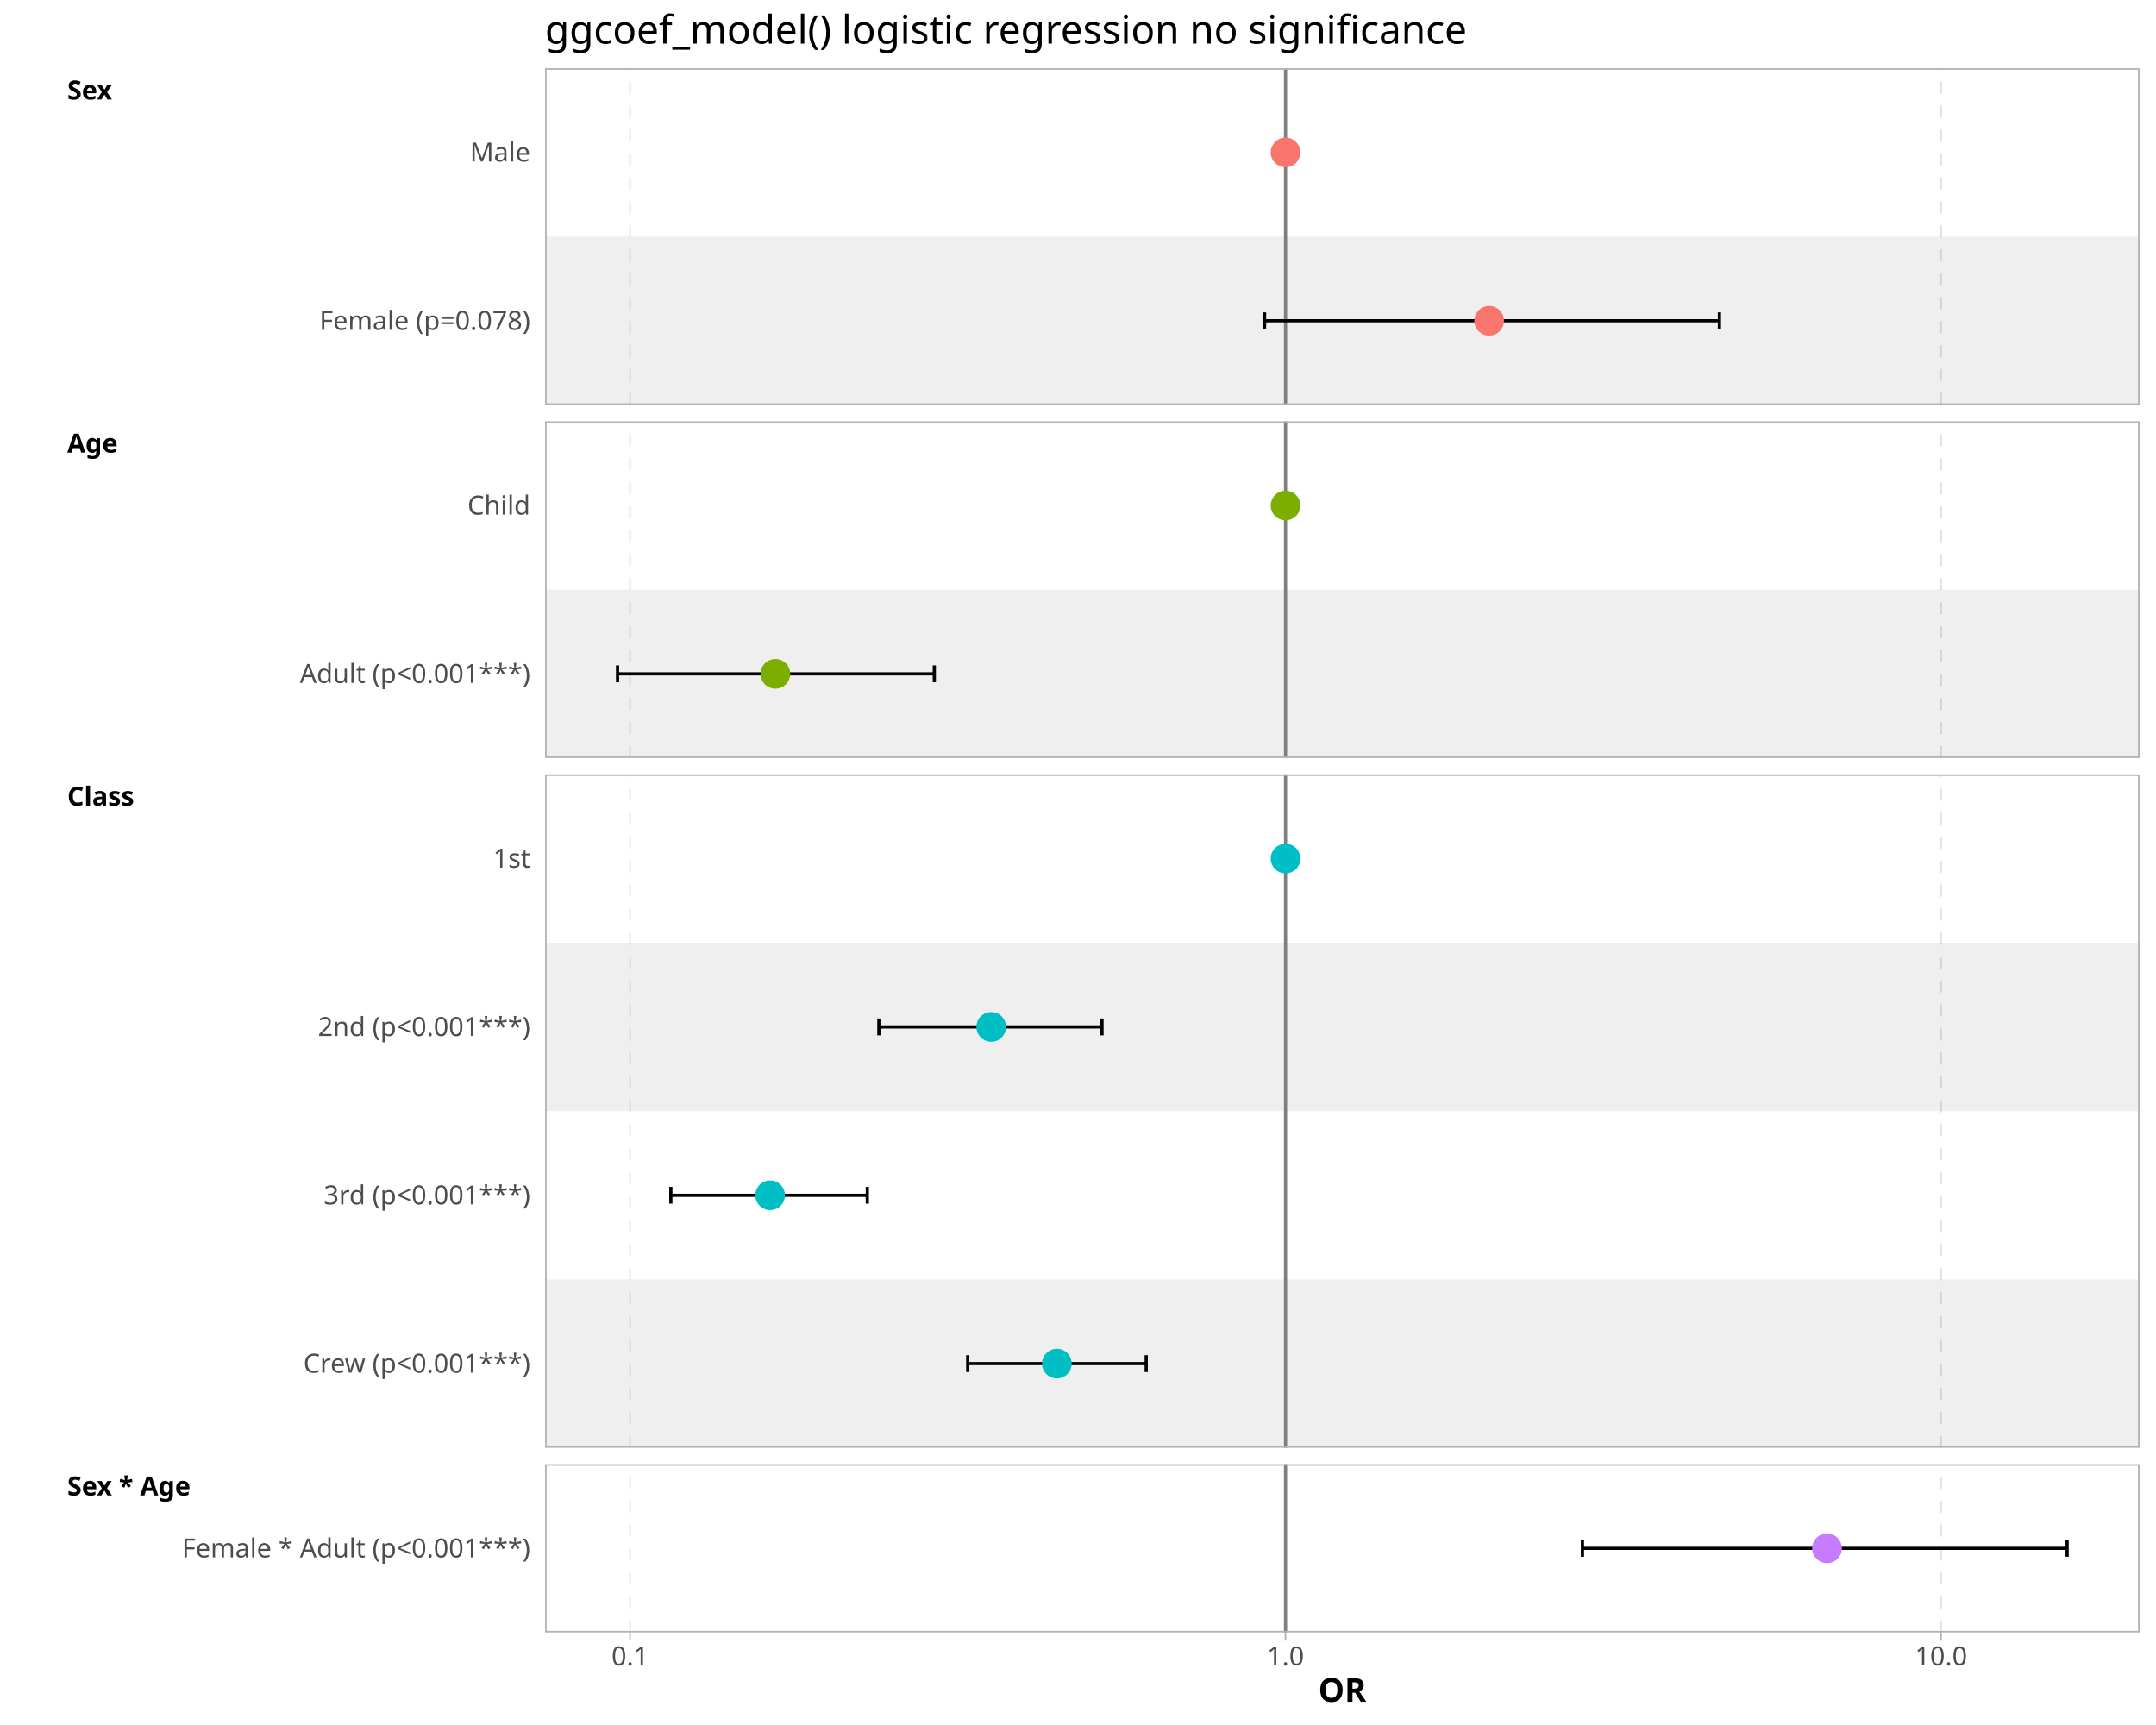
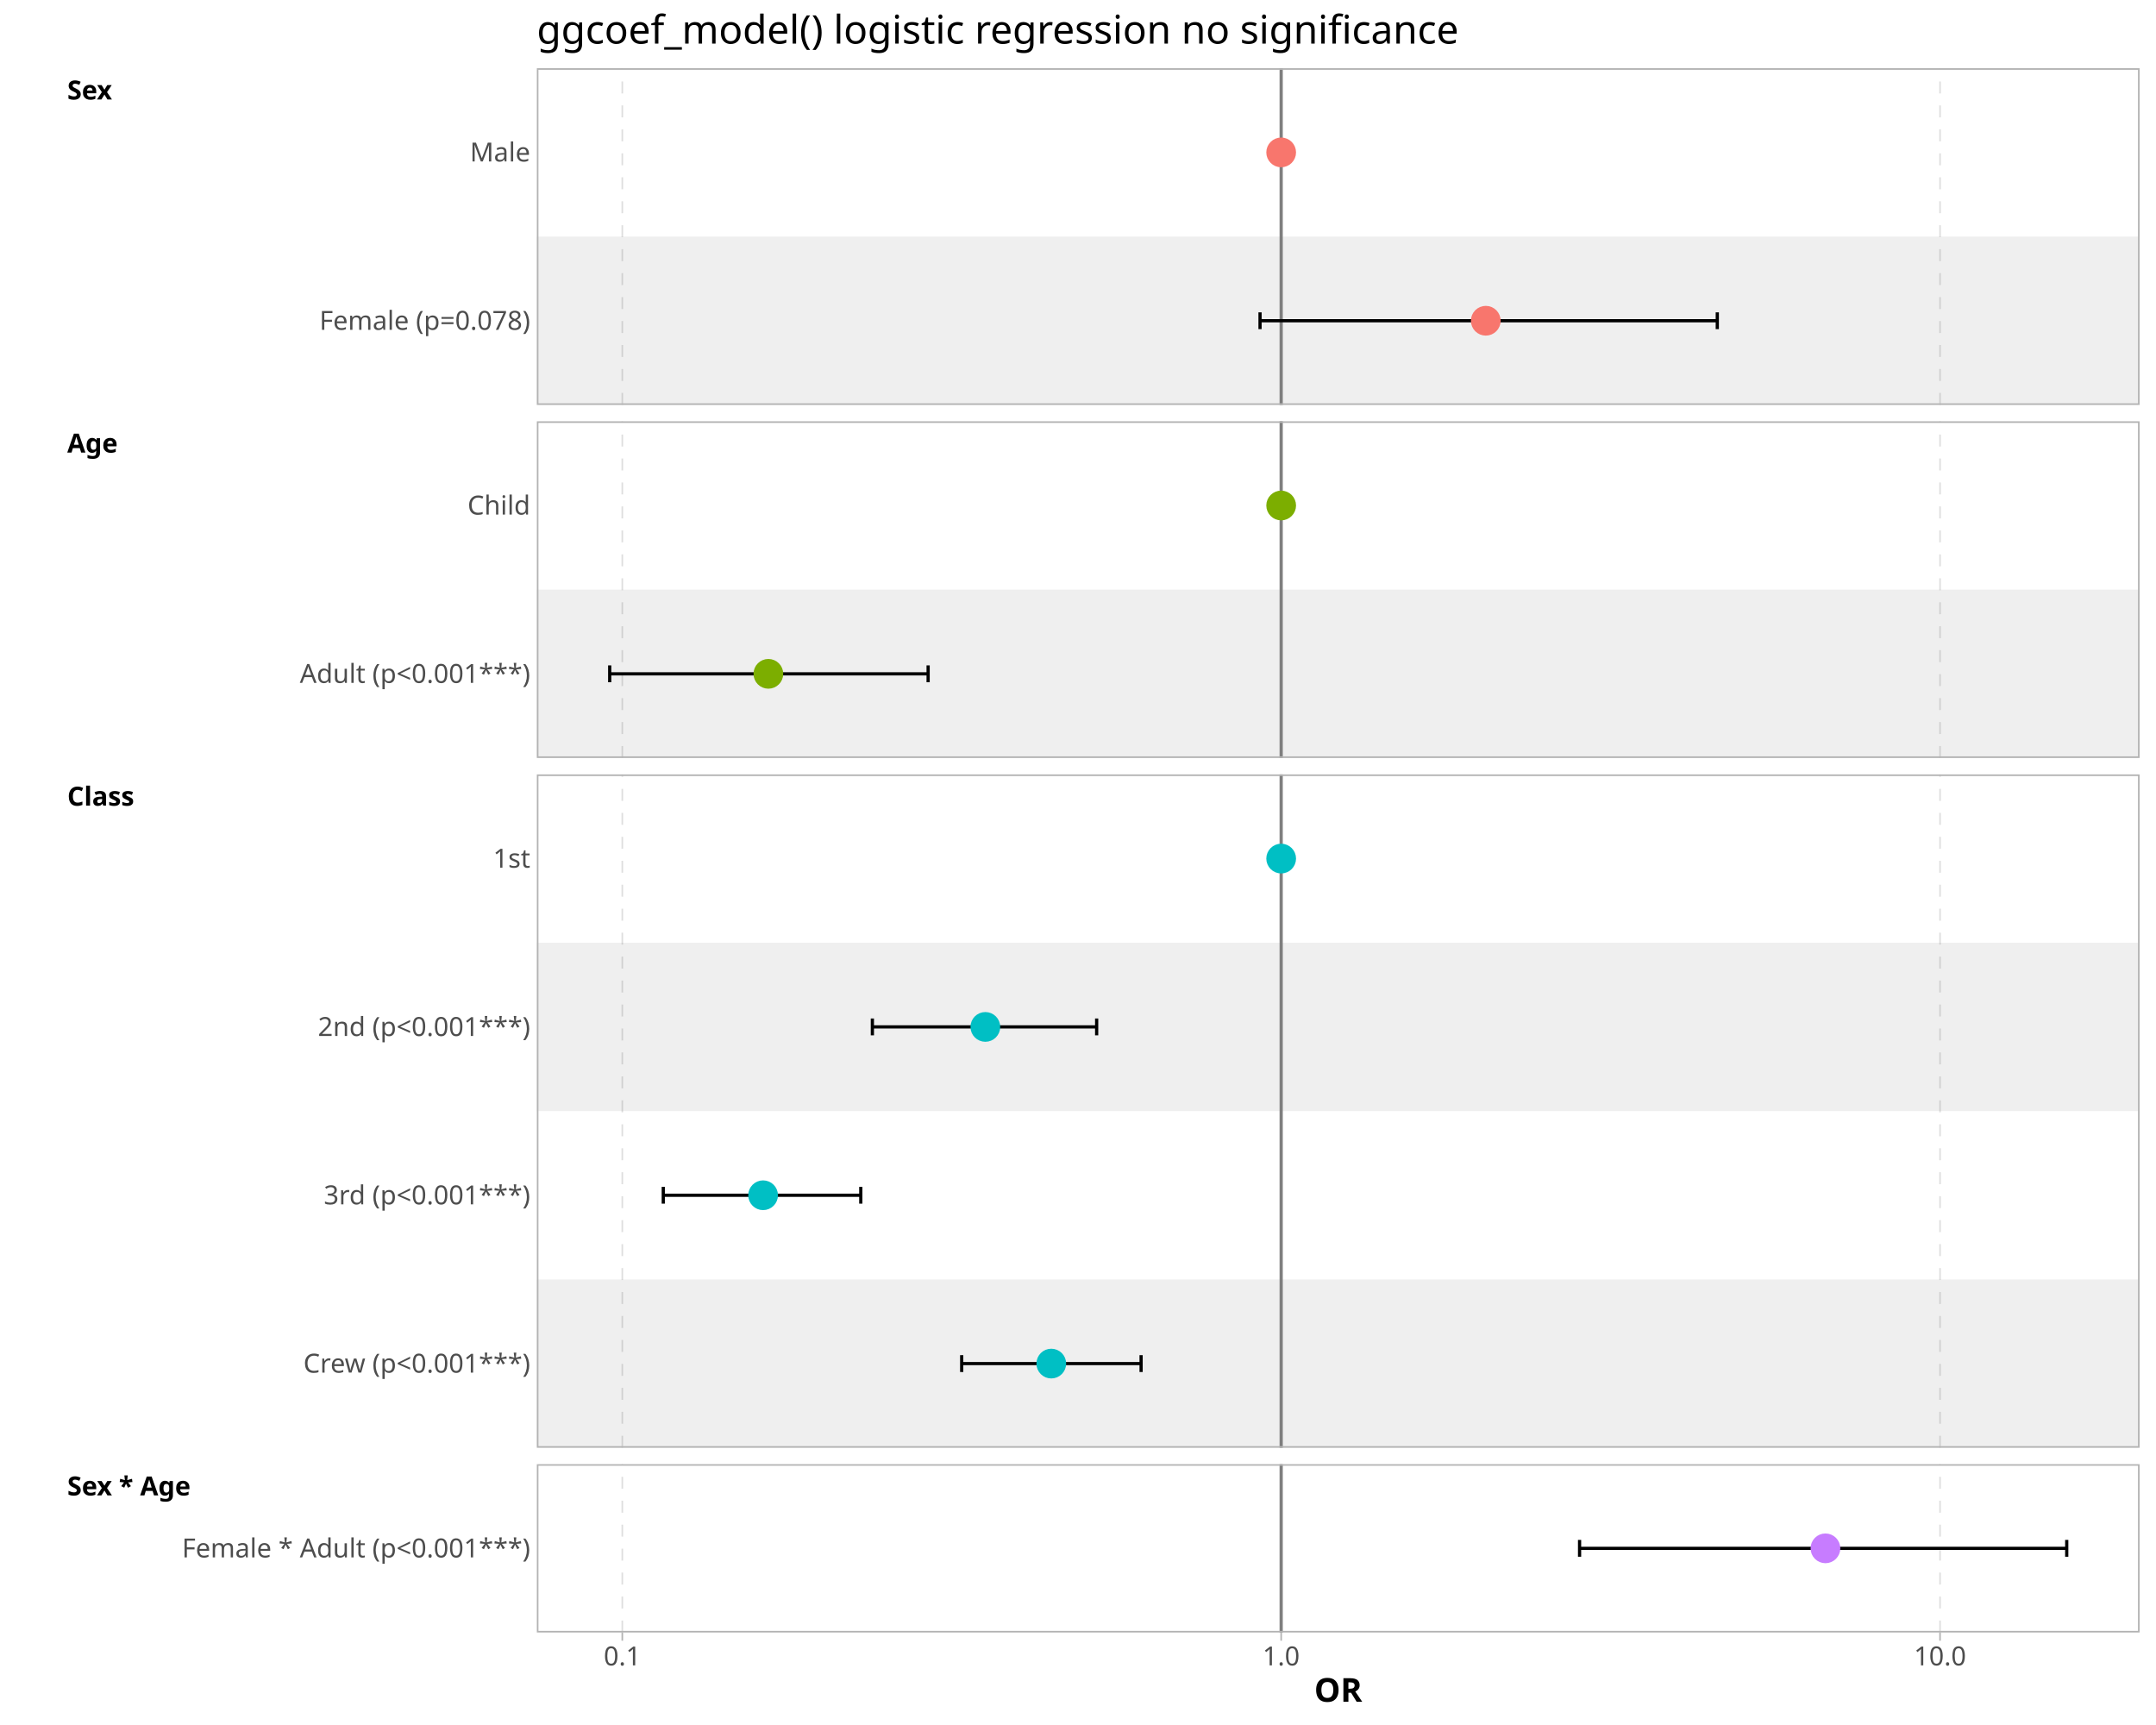
<svg xmlns="http://www.w3.org/2000/svg" class="svglite" data-engine-version="2.0" width="720.00pt" height="576.00pt" viewBox="0 0 720.00 576.00">
  <defs>
    <style type="text/css">
    .svglite line, .svglite polyline, .svglite polygon, .svglite path, .svglite rect, .svglite circle {
      fill: none;
      stroke: #000000;
      stroke-linecap: round;
      stroke-linejoin: round;
      stroke-miterlimit: 10.00;
    }
  </style>
  </defs>
  <rect width="100%" height="100%" style="stroke: none; fill: #FFFFFF;" />
  <defs>
    <clipPath id="cpMC4wMHw3MjAuMDB8MC4wMHw1NzYuMDA=">
      <rect x="0.00" y="0.00" width="720.00" height="576.00" />
    </clipPath>
  </defs>
  <g clip-path="url(#cpMC4wMHw3MjAuMDB8MC4wMHw1NzYuMDA=)">
    <rect x="0.00" y="0.00" width="720.00" height="576.00" style="stroke-width: 1.07; stroke: #FFFFFF; fill: #FFFFFF;" />
  </g>
  <defs>
-     <clipPath id="cpMTgyLjAyfDcxNC41MnwyMi43OHwxMzUuMjA=">
-       <rect x="182.02" y="22.78" width="532.50" height="112.42" />
+     <clipPath id="cpMTc5LjI4fDcxNC41MnwyMi43OHwxMzUuMjA=">
+       <rect x="179.28" y="22.78" width="535.24" height="112.42" />
    </clipPath>
  </defs>
-   <g clip-path="url(#cpMTgyLjAyfDcxNC41MnwyMi43OHwxMzUuMjA=)">
-     <rect x="182.02" y="22.78" width="532.50" height="112.42" style="stroke-width: 1.07; stroke: none; fill: #FFFFFF;" />
-     <polyline points="210.41,135.20 210.41,22.78 " style="stroke-width: 0.53; stroke: #DEDEDE; stroke-dasharray: 4.00,4.00; stroke-linecap: butt;" />
-     <polyline points="429.31,135.20 429.31,22.78 " style="stroke-width: 0.53; stroke: #DEDEDE; stroke-dasharray: 4.00,4.00; stroke-linecap: butt;" />
-     <polyline points="648.22,135.20 648.22,22.78 " style="stroke-width: 0.53; stroke: #DEDEDE; stroke-dasharray: 4.00,4.00; stroke-linecap: butt;" />
-     <rect x="182.02" y="78.99" width="532.50" height="56.21" style="stroke-width: 1.07; stroke: none; stroke-linecap: butt; stroke-linejoin: miter; fill: #111111; fill-opacity: 0.067;" />
-     <rect x="182.02" y="22.78" width="532.50" height="56.21" style="stroke-width: 1.07; stroke: none; stroke-linecap: butt; stroke-linejoin: miter;" />
-     <line x1="429.31" y1="135.20" x2="429.31" y2="22.78" style="stroke-width: 1.07; stroke: #7F7F7F; stroke-linecap: butt;" />
-     <polyline points="574.21,109.91 574.21,104.29 " style="stroke-width: 1.07; stroke-linecap: butt;" />
-     <polyline points="574.21,107.10 422.30,107.10 " style="stroke-width: 1.07; stroke-linecap: butt;" />
-     <polyline points="422.30,109.91 422.30,104.29 " style="stroke-width: 1.07; stroke-linecap: butt;" />
-     <circle cx="429.31" cy="50.89" r="3.55" style="stroke-width: 2.83; stroke: #F8766D; fill: #F8766D;" />
-     <circle cx="497.30" cy="107.10" r="3.55" style="stroke-width: 2.83; stroke: #F8766D; fill: #F8766D;" />
-     <rect x="182.02" y="22.78" width="532.50" height="112.42" style="stroke-width: 1.07; stroke: #B3B3B3;" />
+   <g clip-path="url(#cpMTc5LjI4fDcxNC41MnwyMi43OHwxMzUuMjA=)">
+     <rect x="179.28" y="22.78" width="535.24" height="112.42" style="stroke-width: 1.07; stroke: none; fill: #FFFFFF;" />
+     <polyline points="207.82,135.20 207.82,22.78 " style="stroke-width: 0.53; stroke: #DEDEDE; stroke-dasharray: 4.00,4.00; stroke-linecap: butt;" />
+     <polyline points="427.85,135.20 427.85,22.78 " style="stroke-width: 0.53; stroke: #DEDEDE; stroke-dasharray: 4.00,4.00; stroke-linecap: butt;" />
+     <polyline points="647.88,135.20 647.88,22.78 " style="stroke-width: 0.53; stroke: #DEDEDE; stroke-dasharray: 4.00,4.00; stroke-linecap: butt;" />
+     <rect x="179.28" y="78.99" width="535.24" height="56.21" style="stroke-width: 1.07; stroke: none; stroke-linecap: butt; stroke-linejoin: miter; fill: #111111; fill-opacity: 0.067;" />
+     <rect x="179.28" y="22.78" width="535.24" height="56.21" style="stroke-width: 1.07; stroke: none; stroke-linecap: butt; stroke-linejoin: miter;" />
+     <line x1="427.85" y1="135.20" x2="427.85" y2="22.78" style="stroke-width: 1.07; stroke: #7F7F7F; stroke-linecap: butt;" />
+     <polyline points="573.49,109.91 573.49,104.29 " style="stroke-width: 1.07; stroke-linecap: butt;" />
+     <polyline points="573.49,107.10 420.79,107.10 " style="stroke-width: 1.07; stroke-linecap: butt;" />
+     <polyline points="420.79,109.91 420.79,104.29 " style="stroke-width: 1.07; stroke-linecap: butt;" />
+     <circle cx="427.85" cy="50.89" r="3.55" style="stroke-width: 2.83; stroke: #F8766D; fill: #F8766D;" />
+     <circle cx="496.18" cy="107.10" r="3.55" style="stroke-width: 2.83; stroke: #F8766D; fill: #F8766D;" />
+     <rect x="179.28" y="22.78" width="535.24" height="112.42" style="stroke-width: 1.07; stroke: #B3B3B3;" />
  </g>
  <g clip-path="url(#cpMC4wMHw3MjAuMDB8MC4wMHw1NzYuMDA=)">
</g>
  <defs>
-     <clipPath id="cpMTgyLjAyfDcxNC41MnwxNDAuNjh8MjUzLjEw">
-       <rect x="182.02" y="140.68" width="532.50" height="112.42" />
+     <clipPath id="cpMTc5LjI4fDcxNC41MnwxNDAuNjh8MjUzLjEw">
+       <rect x="179.28" y="140.68" width="535.24" height="112.42" />
    </clipPath>
  </defs>
-   <g clip-path="url(#cpMTgyLjAyfDcxNC41MnwxNDAuNjh8MjUzLjEw)">
-     <rect x="182.02" y="140.68" width="532.50" height="112.42" style="stroke-width: 1.07; stroke: none; fill: #FFFFFF;" />
-     <polyline points="210.41,253.10 210.41,140.68 " style="stroke-width: 0.53; stroke: #DEDEDE; stroke-dasharray: 4.00,4.00; stroke-linecap: butt;" />
-     <polyline points="429.31,253.10 429.31,140.68 " style="stroke-width: 0.53; stroke: #DEDEDE; stroke-dasharray: 4.00,4.00; stroke-linecap: butt;" />
-     <polyline points="648.22,253.10 648.22,140.68 " style="stroke-width: 0.53; stroke: #DEDEDE; stroke-dasharray: 4.00,4.00; stroke-linecap: butt;" />
-     <rect x="182.02" y="196.89" width="532.50" height="56.21" style="stroke-width: 1.07; stroke: none; stroke-linecap: butt; stroke-linejoin: miter; fill: #111111; fill-opacity: 0.067;" />
-     <rect x="182.02" y="140.68" width="532.50" height="56.21" style="stroke-width: 1.07; stroke: none; stroke-linecap: butt; stroke-linejoin: miter;" />
-     <line x1="429.31" y1="253.10" x2="429.31" y2="140.68" style="stroke-width: 1.07; stroke: #7F7F7F; stroke-linecap: butt;" />
-     <polyline points="312.02,227.81 312.02,222.19 " style="stroke-width: 1.07; stroke-linecap: butt;" />
-     <polyline points="312.02,225.00 206.23,225.00 " style="stroke-width: 1.07; stroke-linecap: butt;" />
-     <polyline points="206.23,227.81 206.23,222.19 " style="stroke-width: 1.07; stroke-linecap: butt;" />
-     <circle cx="429.31" cy="168.79" r="3.55" style="stroke-width: 2.83; stroke: #7CAE00; fill: #7CAE00;" />
-     <circle cx="258.94" cy="225.00" r="3.55" style="stroke-width: 2.83; stroke: #7CAE00; fill: #7CAE00;" />
-     <rect x="182.02" y="140.68" width="532.50" height="112.42" style="stroke-width: 1.07; stroke: #B3B3B3;" />
+   <g clip-path="url(#cpMTc5LjI4fDcxNC41MnwxNDAuNjh8MjUzLjEw)">
+     <rect x="179.28" y="140.68" width="535.24" height="112.42" style="stroke-width: 1.07; stroke: none; fill: #FFFFFF;" />
+     <polyline points="207.82,253.10 207.82,140.68 " style="stroke-width: 0.53; stroke: #DEDEDE; stroke-dasharray: 4.00,4.00; stroke-linecap: butt;" />
+     <polyline points="427.85,253.10 427.85,140.68 " style="stroke-width: 0.53; stroke: #DEDEDE; stroke-dasharray: 4.00,4.00; stroke-linecap: butt;" />
+     <polyline points="647.88,253.10 647.88,140.68 " style="stroke-width: 0.53; stroke: #DEDEDE; stroke-dasharray: 4.00,4.00; stroke-linecap: butt;" />
+     <rect x="179.28" y="196.89" width="535.24" height="56.21" style="stroke-width: 1.07; stroke: none; stroke-linecap: butt; stroke-linejoin: miter; fill: #111111; fill-opacity: 0.067;" />
+     <rect x="179.28" y="140.68" width="535.24" height="56.21" style="stroke-width: 1.07; stroke: none; stroke-linecap: butt; stroke-linejoin: miter;" />
+     <line x1="427.85" y1="253.10" x2="427.85" y2="140.68" style="stroke-width: 1.07; stroke: #7F7F7F; stroke-linecap: butt;" />
+     <polyline points="309.95,227.81 309.95,222.19 " style="stroke-width: 1.07; stroke-linecap: butt;" />
+     <polyline points="309.95,225.00 203.61,225.00 " style="stroke-width: 1.07; stroke-linecap: butt;" />
+     <polyline points="203.61,227.81 203.61,222.19 " style="stroke-width: 1.07; stroke-linecap: butt;" />
+     <circle cx="427.85" cy="168.79" r="3.55" style="stroke-width: 2.83; stroke: #7CAE00; fill: #7CAE00;" />
+     <circle cx="256.60" cy="225.00" r="3.55" style="stroke-width: 2.83; stroke: #7CAE00; fill: #7CAE00;" />
+     <rect x="179.28" y="140.68" width="535.24" height="112.42" style="stroke-width: 1.07; stroke: #B3B3B3;" />
  </g>
  <g clip-path="url(#cpMC4wMHw3MjAuMDB8MC4wMHw1NzYuMDA=)">
</g>
  <defs>
-     <clipPath id="cpMTgyLjAyfDcxNC41MnwyNTguNTh8NDgzLjQy">
-       <rect x="182.02" y="258.58" width="532.50" height="224.84" />
+     <clipPath id="cpMTc5LjI4fDcxNC41MnwyNTguNTh8NDgzLjQy">
+       <rect x="179.28" y="258.58" width="535.24" height="224.84" />
    </clipPath>
  </defs>
-   <g clip-path="url(#cpMTgyLjAyfDcxNC41MnwyNTguNTh8NDgzLjQy)">
-     <rect x="182.02" y="258.58" width="532.50" height="224.84" style="stroke-width: 1.07; stroke: none; fill: #FFFFFF;" />
-     <polyline points="210.41,483.42 210.41,258.58 " style="stroke-width: 0.53; stroke: #DEDEDE; stroke-dasharray: 4.00,4.00; stroke-linecap: butt;" />
-     <polyline points="429.31,483.42 429.31,258.58 " style="stroke-width: 0.53; stroke: #DEDEDE; stroke-dasharray: 4.00,4.00; stroke-linecap: butt;" />
-     <polyline points="648.22,483.42 648.22,258.58 " style="stroke-width: 0.53; stroke: #DEDEDE; stroke-dasharray: 4.00,4.00; stroke-linecap: butt;" />
-     <rect x="182.02" y="427.21" width="532.50" height="56.21" style="stroke-width: 1.07; stroke: none; stroke-linecap: butt; stroke-linejoin: miter; fill: #111111; fill-opacity: 0.067;" />
-     <rect x="182.02" y="371.00" width="532.50" height="56.21" style="stroke-width: 1.07; stroke: none; stroke-linecap: butt; stroke-linejoin: miter;" />
-     <rect x="182.02" y="314.79" width="532.50" height="56.21" style="stroke-width: 1.07; stroke: none; stroke-linecap: butt; stroke-linejoin: miter; fill: #111111; fill-opacity: 0.067;" />
-     <rect x="182.02" y="258.58" width="532.50" height="56.21" style="stroke-width: 1.07; stroke: none; stroke-linecap: butt; stroke-linejoin: miter;" />
-     <line x1="429.31" y1="483.42" x2="429.31" y2="258.58" style="stroke-width: 1.07; stroke: #7F7F7F; stroke-linecap: butt;" />
-     <polyline points="368.02,345.71 368.02,340.09 " style="stroke-width: 1.07; stroke-linecap: butt;" />
-     <polyline points="368.02,342.90 293.50,342.90 " style="stroke-width: 1.07; stroke-linecap: butt;" />
-     <polyline points="293.50,345.71 293.50,340.09 " style="stroke-width: 1.07; stroke-linecap: butt;" />
-     <polyline points="289.64,401.92 289.64,396.30 " style="stroke-width: 1.07; stroke-linecap: butt;" />
-     <polyline points="289.64,399.11 224.03,399.11 " style="stroke-width: 1.07; stroke-linecap: butt;" />
-     <polyline points="224.03,401.92 224.03,396.30 " style="stroke-width: 1.07; stroke-linecap: butt;" />
-     <polyline points="382.78,458.13 382.78,452.51 " style="stroke-width: 1.07; stroke-linecap: butt;" />
-     <polyline points="382.78,455.32 323.18,455.32 " style="stroke-width: 1.07; stroke-linecap: butt;" />
-     <polyline points="323.18,458.13 323.18,452.51 " style="stroke-width: 1.07; stroke-linecap: butt;" />
-     <circle cx="429.31" cy="286.69" r="3.55" style="stroke-width: 2.83; stroke: #00BFC4; fill: #00BFC4;" />
-     <circle cx="331.03" cy="342.90" r="3.55" style="stroke-width: 2.83; stroke: #00BFC4; fill: #00BFC4;" />
-     <circle cx="257.19" cy="399.11" r="3.55" style="stroke-width: 2.83; stroke: #00BFC4; fill: #00BFC4;" />
-     <circle cx="352.94" cy="455.32" r="3.55" style="stroke-width: 2.83; stroke: #00BFC4; fill: #00BFC4;" />
-     <rect x="182.02" y="258.58" width="532.50" height="224.84" style="stroke-width: 1.07; stroke: #B3B3B3;" />
+   <g clip-path="url(#cpMTc5LjI4fDcxNC41MnwyNTguNTh8NDgzLjQy)">
+     <rect x="179.28" y="258.58" width="535.24" height="224.84" style="stroke-width: 1.07; stroke: none; fill: #FFFFFF;" />
+     <polyline points="207.82,483.42 207.82,258.58 " style="stroke-width: 0.53; stroke: #DEDEDE; stroke-dasharray: 4.00,4.00; stroke-linecap: butt;" />
+     <polyline points="427.85,483.42 427.85,258.58 " style="stroke-width: 0.53; stroke: #DEDEDE; stroke-dasharray: 4.00,4.00; stroke-linecap: butt;" />
+     <polyline points="647.88,483.42 647.88,258.58 " style="stroke-width: 0.53; stroke: #DEDEDE; stroke-dasharray: 4.00,4.00; stroke-linecap: butt;" />
+     <rect x="179.28" y="427.21" width="535.24" height="56.21" style="stroke-width: 1.07; stroke: none; stroke-linecap: butt; stroke-linejoin: miter; fill: #111111; fill-opacity: 0.067;" />
+     <rect x="179.28" y="371.00" width="535.24" height="56.21" style="stroke-width: 1.07; stroke: none; stroke-linecap: butt; stroke-linejoin: miter;" />
+     <rect x="179.28" y="314.79" width="535.24" height="56.21" style="stroke-width: 1.07; stroke: none; stroke-linecap: butt; stroke-linejoin: miter; fill: #111111; fill-opacity: 0.067;" />
+     <rect x="179.28" y="258.58" width="535.24" height="56.21" style="stroke-width: 1.07; stroke: none; stroke-linecap: butt; stroke-linejoin: miter;" />
+     <line x1="427.85" y1="483.42" x2="427.85" y2="258.58" style="stroke-width: 1.07; stroke: #7F7F7F; stroke-linecap: butt;" />
+     <polyline points="366.23,345.71 366.23,340.09 " style="stroke-width: 1.07; stroke-linecap: butt;" />
+     <polyline points="366.23,342.90 291.33,342.90 " style="stroke-width: 1.07; stroke-linecap: butt;" />
+     <polyline points="291.33,345.71 291.33,340.09 " style="stroke-width: 1.07; stroke-linecap: butt;" />
+     <polyline points="287.46,401.92 287.46,396.30 " style="stroke-width: 1.07; stroke-linecap: butt;" />
+     <polyline points="287.46,399.11 221.50,399.11 " style="stroke-width: 1.07; stroke-linecap: butt;" />
+     <polyline points="221.50,401.92 221.50,396.30 " style="stroke-width: 1.07; stroke-linecap: butt;" />
+     <polyline points="381.07,458.13 381.07,452.51 " style="stroke-width: 1.07; stroke-linecap: butt;" />
+     <polyline points="381.07,455.32 321.16,455.32 " style="stroke-width: 1.07; stroke-linecap: butt;" />
+     <polyline points="321.16,458.13 321.16,452.51 " style="stroke-width: 1.07; stroke-linecap: butt;" />
+     <circle cx="427.85" cy="286.69" r="3.55" style="stroke-width: 2.83; stroke: #00BFC4; fill: #00BFC4;" />
+     <circle cx="329.06" cy="342.90" r="3.55" style="stroke-width: 2.83; stroke: #00BFC4; fill: #00BFC4;" />
+     <circle cx="254.84" cy="399.11" r="3.55" style="stroke-width: 2.83; stroke: #00BFC4; fill: #00BFC4;" />
+     <circle cx="351.08" cy="455.32" r="3.55" style="stroke-width: 2.83; stroke: #00BFC4; fill: #00BFC4;" />
+     <rect x="179.28" y="258.58" width="535.24" height="224.84" style="stroke-width: 1.07; stroke: #B3B3B3;" />
  </g>
  <g clip-path="url(#cpMC4wMHw3MjAuMDB8MC4wMHw1NzYuMDA=)">
</g>
  <defs>
-     <clipPath id="cpMTgyLjAyfDcxNC41Mnw0ODguOTB8NTQ1LjEx">
-       <rect x="182.02" y="488.90" width="532.50" height="56.21" />
+     <clipPath id="cpMTc5LjI4fDcxNC41Mnw0ODguOTB8NTQ1LjEx">
+       <rect x="179.28" y="488.90" width="535.24" height="56.21" />
    </clipPath>
  </defs>
-   <g clip-path="url(#cpMTgyLjAyfDcxNC41Mnw0ODguOTB8NTQ1LjEx)">
-     <rect x="182.02" y="488.90" width="532.50" height="56.21" style="stroke-width: 1.07; stroke: none; fill: #FFFFFF;" />
-     <polyline points="210.41,545.11 210.41,488.90 " style="stroke-width: 0.53; stroke: #DEDEDE; stroke-dasharray: 4.00,4.00; stroke-linecap: butt;" />
-     <polyline points="429.31,545.11 429.31,488.90 " style="stroke-width: 0.53; stroke: #DEDEDE; stroke-dasharray: 4.00,4.00; stroke-linecap: butt;" />
-     <polyline points="648.22,545.11 648.22,488.90 " style="stroke-width: 0.53; stroke: #DEDEDE; stroke-dasharray: 4.00,4.00; stroke-linecap: butt;" />
-     <rect x="182.02" y="488.90" width="532.50" height="56.21" style="stroke-width: 1.07; stroke: none; stroke-linecap: butt; stroke-linejoin: miter;" />
-     <line x1="429.31" y1="545.11" x2="429.31" y2="488.90" style="stroke-width: 1.07; stroke: #7F7F7F; stroke-linecap: butt;" />
-     <polyline points="690.32,519.82 690.32,514.20 " style="stroke-width: 1.07; stroke-linecap: butt;" />
-     <polyline points="690.32,517.01 528.46,517.01 " style="stroke-width: 1.07; stroke-linecap: butt;" />
-     <polyline points="528.46,519.82 528.46,514.20 " style="stroke-width: 1.07; stroke-linecap: butt;" />
-     <circle cx="610.14" cy="517.01" r="3.55" style="stroke-width: 2.83; stroke: #C77CFF; fill: #C77CFF;" />
-     <rect x="182.02" y="488.90" width="532.50" height="56.21" style="stroke-width: 1.07; stroke: #B3B3B3;" />
+   <g clip-path="url(#cpMTc5LjI4fDcxNC41Mnw0ODguOTB8NTQ1LjEx)">
+     <rect x="179.28" y="488.90" width="535.24" height="56.21" style="stroke-width: 1.07; stroke: none; fill: #FFFFFF;" />
+     <polyline points="207.82,545.11 207.82,488.90 " style="stroke-width: 0.53; stroke: #DEDEDE; stroke-dasharray: 4.00,4.00; stroke-linecap: butt;" />
+     <polyline points="427.85,545.11 427.85,488.90 " style="stroke-width: 0.53; stroke: #DEDEDE; stroke-dasharray: 4.00,4.00; stroke-linecap: butt;" />
+     <polyline points="647.88,545.11 647.88,488.90 " style="stroke-width: 0.53; stroke: #DEDEDE; stroke-dasharray: 4.00,4.00; stroke-linecap: butt;" />
+     <rect x="179.28" y="488.90" width="535.24" height="56.21" style="stroke-width: 1.07; stroke: none; stroke-linecap: butt; stroke-linejoin: miter;" />
+     <line x1="427.85" y1="545.11" x2="427.85" y2="488.90" style="stroke-width: 1.07; stroke: #7F7F7F; stroke-linecap: butt;" />
+     <polyline points="690.19,519.82 690.19,514.20 " style="stroke-width: 1.07; stroke-linecap: butt;" />
+     <polyline points="690.19,517.01 527.50,517.01 " style="stroke-width: 1.07; stroke-linecap: butt;" />
+     <polyline points="527.50,519.82 527.50,514.20 " style="stroke-width: 1.07; stroke-linecap: butt;" />
+     <circle cx="609.61" cy="517.01" r="3.55" style="stroke-width: 2.83; stroke: #C77CFF; fill: #C77CFF;" />
+     <rect x="179.28" y="488.90" width="535.24" height="56.21" style="stroke-width: 1.07; stroke: #B3B3B3;" />
  </g>
  <g clip-path="url(#cpMC4wMHw3MjAuMDB8MC4wMHw1NzYuMDA=)">
</g>
  <defs>
    <clipPath id="cpMTguMDd8NjUuOTl8MjIuNzh8MTM1LjIw">
      <rect x="18.07" y="22.78" width="47.91" height="112.42" />
    </clipPath>
  </defs>
  <g clip-path="url(#cpMTguMDd8NjUuOTl8MjIuNzh8MTM1LjIw)">
    <text x="22.46" y="33.22" style="font-size: 8.80px; font-weight: bold; font-family: sans;" textLength="15.17px" lengthAdjust="spacingAndGlyphs">Sex</text>
  </g>
  <g clip-path="url(#cpMC4wMHw3MjAuMDB8MC4wMHw1NzYuMDA=)">
</g>
  <defs>
    <clipPath id="cpMTguMDd8NjUuOTl8MTQwLjY4fDI1My4xMA==">
      <rect x="18.07" y="140.68" width="47.91" height="112.42" />
    </clipPath>
  </defs>
  <g clip-path="url(#cpMTguMDd8NjUuOTl8MTQwLjY4fDI1My4xMA==)">
    <text x="22.46" y="151.12" style="font-size: 8.80px; font-weight: bold; font-family: sans;" textLength="15.66px" lengthAdjust="spacingAndGlyphs">Age</text>
  </g>
  <g clip-path="url(#cpMC4wMHw3MjAuMDB8MC4wMHw1NzYuMDA=)">
</g>
  <defs>
    <clipPath id="cpMTguMDd8NjUuOTl8MjU4LjU4fDQ4My40Mg==">
      <rect x="18.07" y="258.58" width="47.91" height="224.84" />
    </clipPath>
  </defs>
  <g clip-path="url(#cpMTguMDd8NjUuOTl8MjU4LjU4fDQ4My40Mg==)">
    <text x="22.46" y="269.02" style="font-size: 8.80px; font-weight: bold; font-family: sans;" textLength="22.01px" lengthAdjust="spacingAndGlyphs">Class</text>
  </g>
  <g clip-path="url(#cpMC4wMHw3MjAuMDB8MC4wMHw1NzYuMDA=)">
</g>
  <defs>
    <clipPath id="cpMTguMDd8NjUuOTl8NDg4LjkwfDU0NS4xMQ==">
      <rect x="18.07" y="488.90" width="47.91" height="56.21" />
    </clipPath>
  </defs>
  <g clip-path="url(#cpMTguMDd8NjUuOTl8NDg4LjkwfDU0NS4xMQ==)">
    <text x="22.46" y="499.34" style="font-size: 8.80px; font-weight: bold; font-family: sans;" textLength="39.15px" lengthAdjust="spacingAndGlyphs">Sex * Age</text>
  </g>
  <g clip-path="url(#cpMC4wMHw3MjAuMDB8MC4wMHw1NzYuMDA=)">
-     <polyline points="210.41,547.85 210.41,545.11 " style="stroke-width: 0.53; stroke: #B3B3B3; stroke-linecap: butt;" />
-     <polyline points="429.31,547.85 429.31,545.11 " style="stroke-width: 0.53; stroke: #B3B3B3; stroke-linecap: butt;" />
-     <polyline points="648.22,547.85 648.22,545.11 " style="stroke-width: 0.53; stroke: #B3B3B3; stroke-linecap: butt;" />
-     <text x="210.41" y="556.10" text-anchor="middle" style="font-size: 8.80px; fill: #4D4D4D; font-family: sans;" textLength="12.23px" lengthAdjust="spacingAndGlyphs">0.1</text>
-     <text x="429.31" y="556.10" text-anchor="middle" style="font-size: 8.80px; fill: #4D4D4D; font-family: sans;" textLength="12.23px" lengthAdjust="spacingAndGlyphs">1.0</text>
-     <text x="648.22" y="556.10" text-anchor="middle" style="font-size: 8.80px; fill: #4D4D4D; font-family: sans;" textLength="17.13px" lengthAdjust="spacingAndGlyphs">10.0</text>
+     <polyline points="207.82,547.85 207.82,545.11 " style="stroke-width: 0.53; stroke: #B3B3B3; stroke-linecap: butt;" />
+     <polyline points="427.85,547.85 427.85,545.11 " style="stroke-width: 0.53; stroke: #B3B3B3; stroke-linecap: butt;" />
+     <polyline points="647.88,547.85 647.88,545.11 " style="stroke-width: 0.53; stroke: #B3B3B3; stroke-linecap: butt;" />
+     <text x="207.82" y="556.10" text-anchor="middle" style="font-size: 8.80px; fill: #4D4D4D; font-family: sans;" textLength="12.23px" lengthAdjust="spacingAndGlyphs">0.1</text>
+     <text x="427.85" y="556.10" text-anchor="middle" style="font-size: 8.80px; fill: #4D4D4D; font-family: sans;" textLength="12.23px" lengthAdjust="spacingAndGlyphs">1.0</text>
+     <text x="647.88" y="556.10" text-anchor="middle" style="font-size: 8.80px; fill: #4D4D4D; font-family: sans;" textLength="17.13px" lengthAdjust="spacingAndGlyphs">10.0</text>
    <text x="177.09" y="110.13" text-anchor="end" style="font-size: 8.80px; fill: #4D4D4D; font-family: sans;" textLength="69.71px" lengthAdjust="spacingAndGlyphs">Female (p=0.078)</text>
    <text x="177.09" y="53.92" text-anchor="end" style="font-size: 8.80px; fill: #4D4D4D; font-family: sans;" textLength="19.08px" lengthAdjust="spacingAndGlyphs">Male</text>
    <text x="177.09" y="228.03" text-anchor="end" style="font-size: 8.80px; fill: #4D4D4D; font-family: sans;" textLength="70.70px" lengthAdjust="spacingAndGlyphs">Adult (p&lt;0.001***)</text>
    <text x="177.09" y="171.82" text-anchor="end" style="font-size: 8.80px; fill: #4D4D4D; font-family: sans;" textLength="20.05px" lengthAdjust="spacingAndGlyphs">Child</text>
    <text x="177.09" y="458.35" text-anchor="end" style="font-size: 8.80px; fill: #4D4D4D; font-family: sans;" textLength="71.18px" lengthAdjust="spacingAndGlyphs">Crew (p&lt;0.001***)</text>
    <text x="177.09" y="402.14" text-anchor="end" style="font-size: 8.80px; fill: #4D4D4D; font-family: sans;" textLength="63.37px" lengthAdjust="spacingAndGlyphs">3rd (p&lt;0.001***)</text>
    <text x="177.09" y="345.93" text-anchor="end" style="font-size: 8.80px; fill: #4D4D4D; font-family: sans;" textLength="65.33px" lengthAdjust="spacingAndGlyphs">2nd (p&lt;0.001***)</text>
    <text x="177.09" y="289.72" text-anchor="end" style="font-size: 8.80px; fill: #4D4D4D; font-family: sans;" textLength="11.74px" lengthAdjust="spacingAndGlyphs">1st</text>
    <text x="177.09" y="520.04" text-anchor="end" style="font-size: 8.80px; fill: #4D4D4D; font-family: sans;" textLength="108.37px" lengthAdjust="spacingAndGlyphs">Female * Adult (p&lt;0.001***)</text>
-     <text x="448.27" y="568.24" text-anchor="middle" style="font-size: 11.00px; font-weight: bold; font-family: sans;" textLength="16.51px" lengthAdjust="spacingAndGlyphs">OR</text>
-     <text x="182.02" y="14.56" style="font-size: 13.20px; font-family: sans;" textLength="292.06px" lengthAdjust="spacingAndGlyphs">ggcoef_model() logistic regression no significance</text>
+     <text x="446.90" y="568.24" text-anchor="middle" style="font-size: 11.00px; font-weight: bold; font-family: sans;" textLength="16.51px" lengthAdjust="spacingAndGlyphs">OR</text>
+     <text x="179.28" y="14.56" style="font-size: 13.20px; font-family: sans;" textLength="292.06px" lengthAdjust="spacingAndGlyphs">ggcoef_model() logistic regression no significance</text>
  </g>
</svg>
